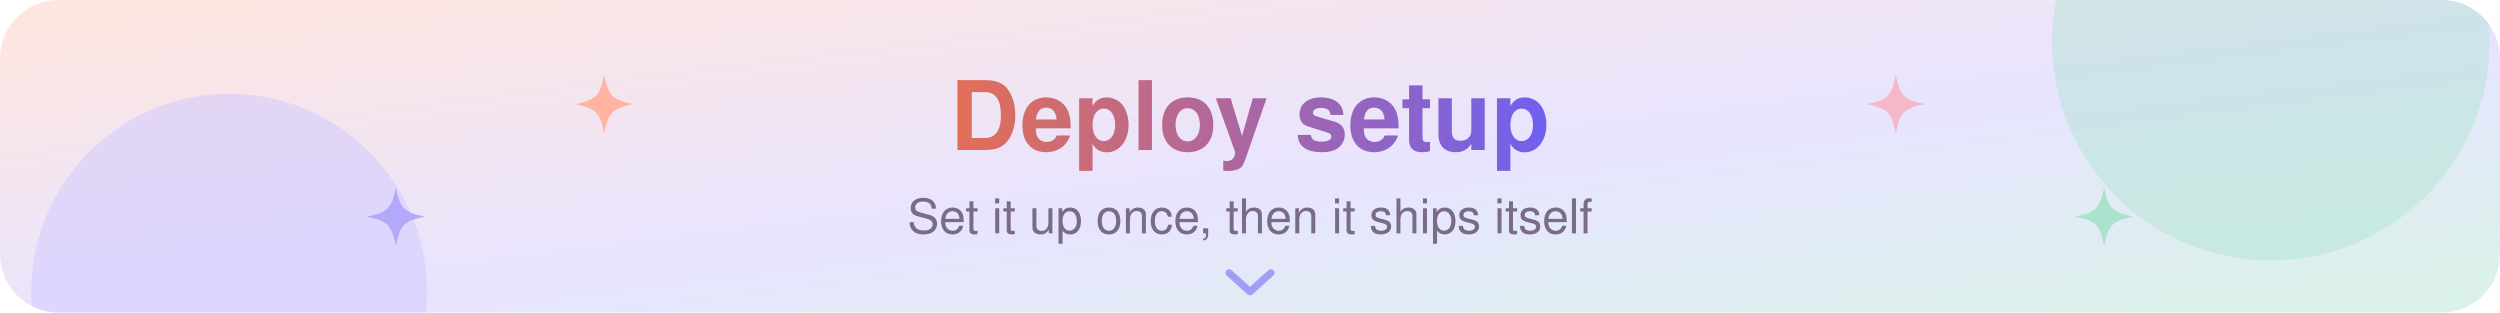
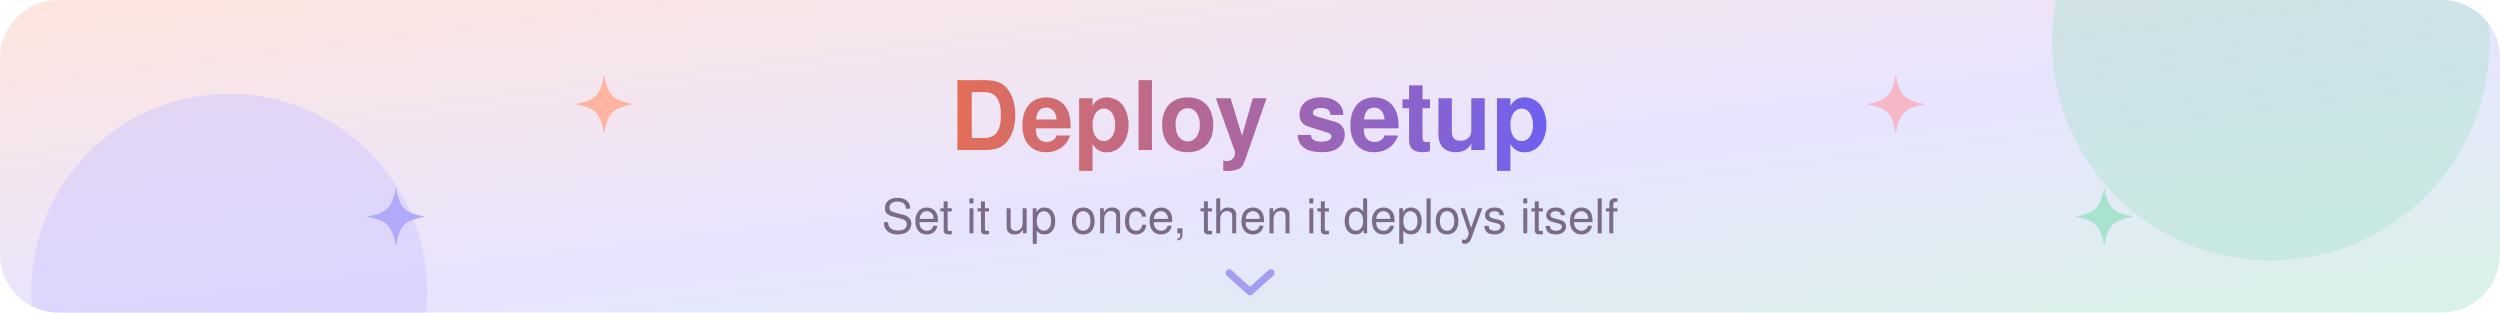
<svg xmlns="http://www.w3.org/2000/svg" viewBox="0 0 1200 150" width="1200" height="150" role="img" aria-label="Deploy setup">
  <defs>
    <linearGradient id="bg" x1="0" y1="0" x2="1" y2="1">
      <stop offset="0" stop-color="#FFE6DE" />
      <stop offset=".55" stop-color="#E8E4FF" />
      <stop offset="1" stop-color="#D9F3E7" />
    </linearGradient>
    <linearGradient id="t" x1="0" y1="0" x2="1" y2="0">
      <stop offset="0" stop-color="#E36E57" />
      <stop offset="1" stop-color="#6F60F0" />
    </linearGradient>
    <clipPath id="c">
      <rect width="1200" height="150" rx="28" />
    </clipPath>
    <path id="s" d="M0-14C2-4 4-2 14 0 4 2 2 4 0 14-2 4-4 2-14 0-4-2-2-4 0-14Z" />
    <path id="pin" d="M0 0C-5-9-22-20-22-37a22 22 0 0 1 44 0C22-20 5-9 0 0Z" />
  </defs>
  <style>
.blob{animation:drift 11s ease-in-out infinite alternate}.b2{animation-duration:14s;animation-direction:alternate-reverse}.b3{animation-duration:17s}
.bob{animation:bob 3.4s ease-in-out infinite}.d1{animation-delay:-.9s}.d2{animation-delay:-1.8s}.d3{animation-delay:-2.6s}
.walk{stroke-dasharray:3 15;animation:walk 3s linear infinite}
.tw{animation:tw 3.2s ease-in-out infinite}.t2{animation-delay:-1s}.t3{animation-delay:-2s}
.rise{animation:rise .9s ease-out both}.r2{animation-delay:.2s}
@keyframes drift{to{transform:translate(40px,-20px) scale(1.12)}}
@keyframes bob{0%,100%{transform:translateY(0)}50%{transform:translateY(-10px)}}
@keyframes walk{to{stroke-dashoffset:-54}}
@keyframes tw{0%,100%{opacity:.35}50%{opacity:1}}
@keyframes rise{from{opacity:0;transform:translateY(16px)}}
@media (prefers-reduced-motion:reduce){*{animation:none!important}}
</style>
  <g clip-path="url(#c)">
    <rect width="1200" height="150" fill="url(#bg)" />
    <circle class="blob" cx="110" cy="140" r="95" fill="#CFC8FF" opacity=".5" />
    <circle class="blob b2" cx="1090" cy="20" r="105" fill="#A9E3CD" opacity=".42" />
    <use class="tw" href="#s" x="290" y="50" fill="#FFB4A2" />
    <use class="tw t2" href="#s" x="190" y="104" fill="#B3A9FA" />
    <use class="tw t3" href="#s" x="910" y="50" fill="#F5B8C8" />
    <use class="tw" href="#s" x="1010" y="104" fill="#A9E3CD" />
    <g font-family="-apple-system,BlinkMacSystemFont,'Segoe UI',Helvetica,Arial,sans-serif" text-anchor="middle">
      <text x="600" y="72" font-size="46" font-weight="800" fill="url(#t)">Deploy setup</text>
-       <text x="600" y="112" font-size="23" fill="#7A6B88">Set it up once, then it ships itself</text>
+       <text x="600" y="112" font-size="23" fill="#7A6B88">Set it up once, then it deploys itself</text>
    </g>
    <g transform="translate(600 136)">
      <g class="bob">
        <path d="M-10-5l10 9 10-9" fill="none" stroke="#6F60F0" stroke-opacity=".55" stroke-width="3.5" stroke-linecap="round" stroke-linejoin="round" />
      </g>
    </g>
  </g>
</svg>
